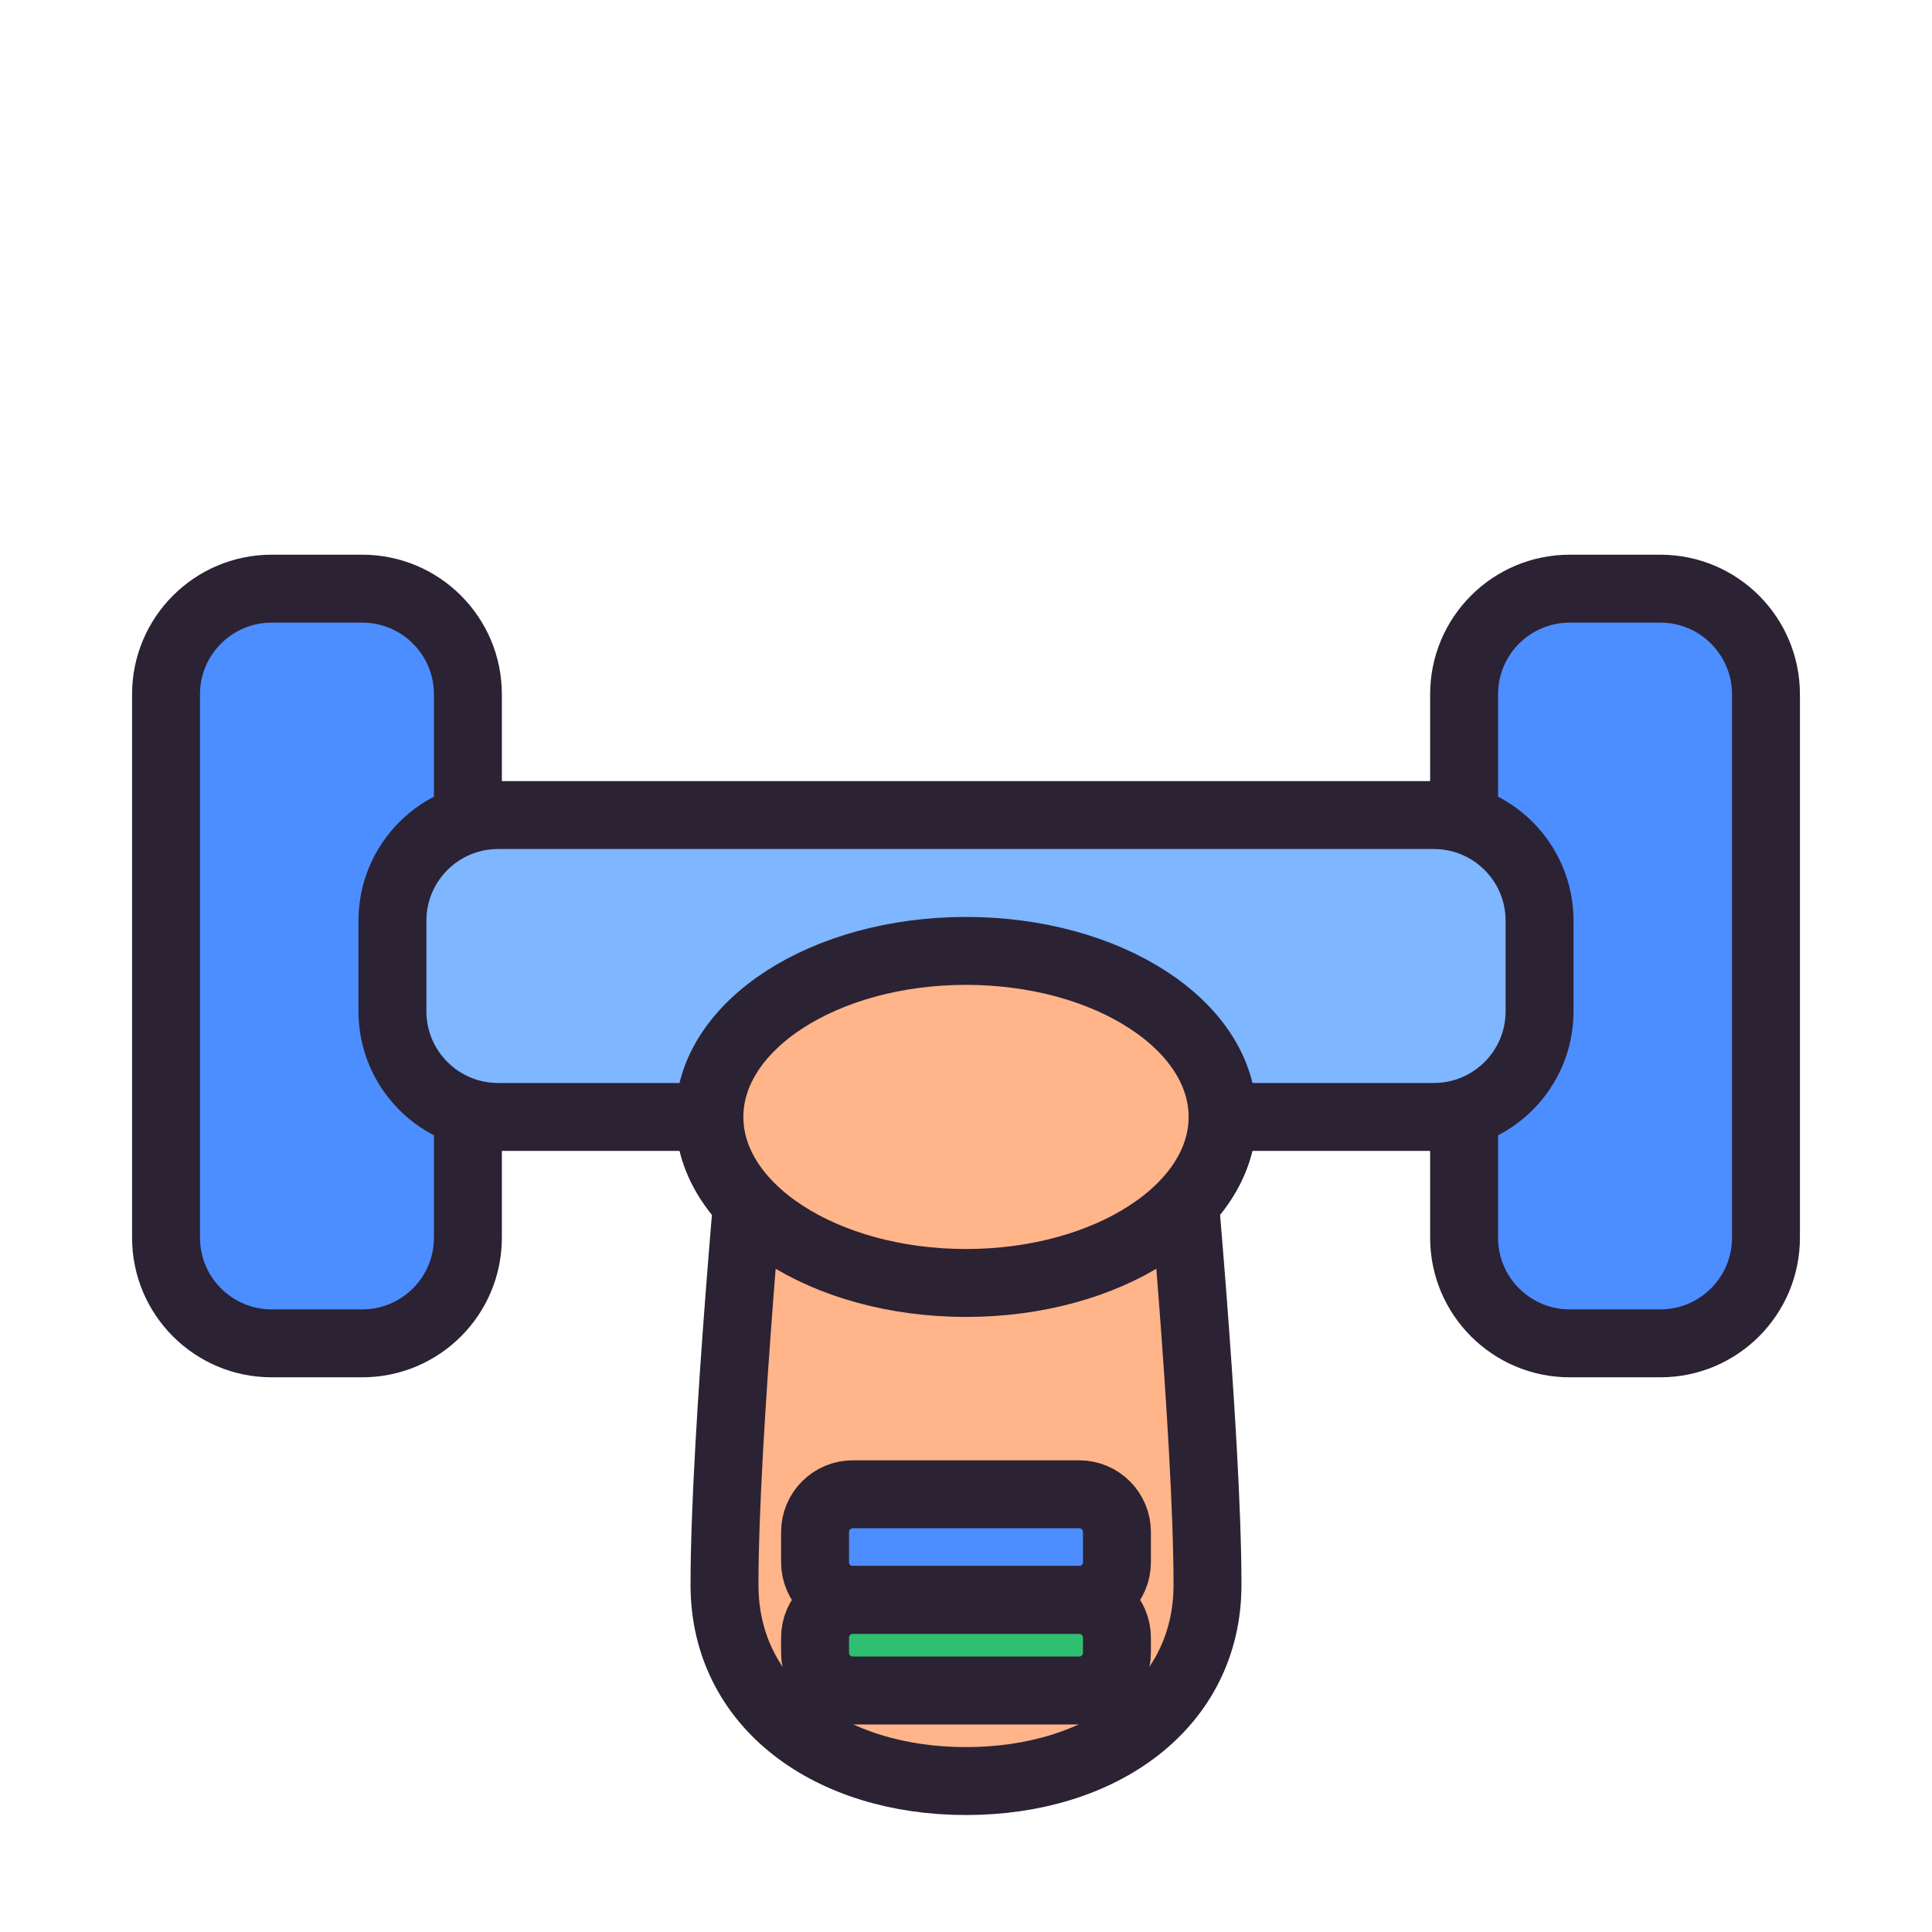
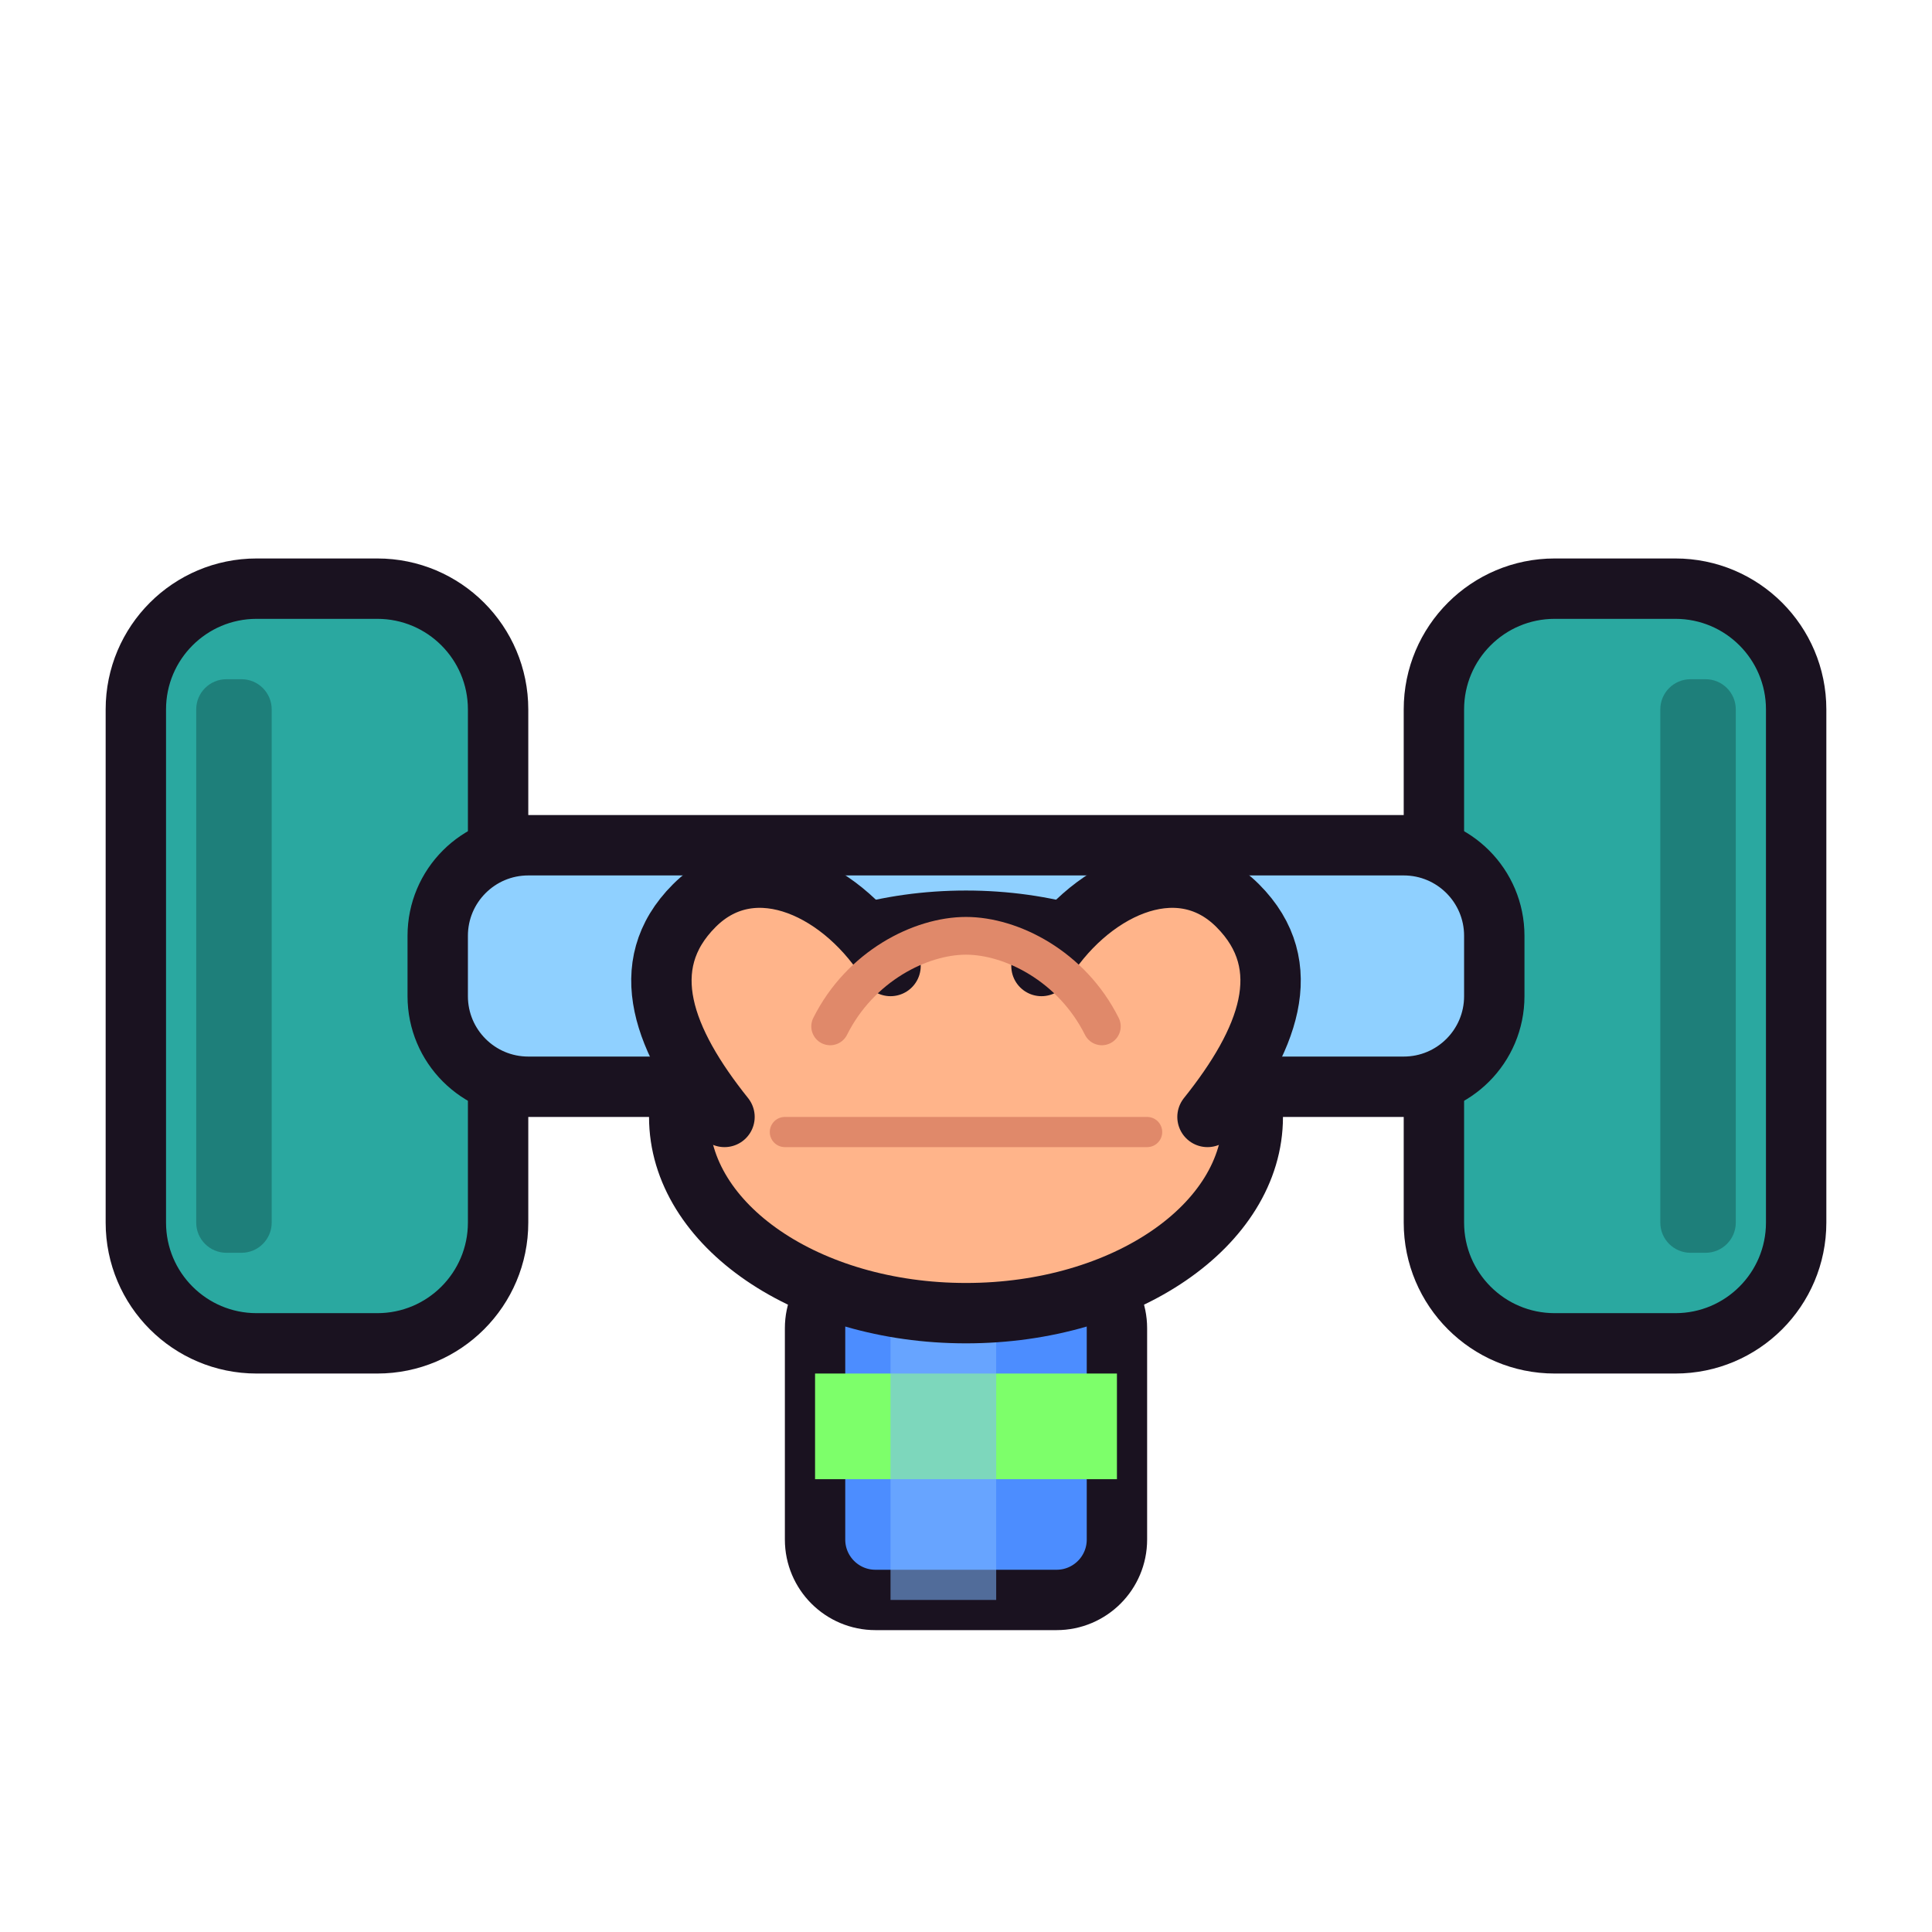
<svg xmlns="http://www.w3.org/2000/svg" viewBox="0 0 256 256" width="128" height="128">
-   <g stroke="#2b2233" stroke-width="9" stroke-linejoin="round" stroke-linecap="round">
-     <rect x="22" y="78" width="40" height="100" rx="14" fill="#4c8dff" />
-     <rect x="194" y="78" width="40" height="100" rx="14" fill="#4c8dff" />
-     <rect x="52" y="108" width="152" height="40" rx="14" fill="#7eb6ff" />
-     <path d="M100 148C100 148 96 190 96 210C96 226 110 236 128 236C146 236 160 226 160 210C160 190 156 148 156 148Z" fill="#ffb48a" />
-     <ellipse cx="128" cy="148" rx="34" ry="22" fill="#ffb48a" />
-     <rect x="108" y="198" width="40" height="14" rx="5" fill="#4c8dff" />
-     <rect x="108" y="212" width="40" height="12" rx="5" fill="#2fbf71" />
+   <g stroke="#1a1220" stroke-width="8" stroke-linejoin="round" stroke-linecap="round">
+     <rect x="18" y="78" width="48" height="100" rx="16" fill="#2aa8a0" />
+     <rect x="26" y="90" width="10" height="76" rx="4" fill="#1e7f7a" stroke="none" />
+     <rect x="190" y="78" width="48" height="100" rx="16" fill="#2aa8a0" />
+     <rect x="220" y="90" width="10" height="76" rx="4" fill="#1e7f7a" stroke="none" />
+     <rect x="58" y="112" width="140" height="32" rx="12" fill="#8fd0ff" />
+     <rect x="108" y="168" width="40" height="44" rx="8" fill="#4c8dff" />
+     <rect x="108" y="182" width="40" height="14" fill="#7dff6a" stroke="none" />
+     <rect x="118" y="168" width="14" height="44" fill="#7eb6ff" stroke="none" opacity="0.55" />
+     <ellipse cx="128" cy="148" rx="38" ry="26" fill="#ffb48a" />
+     <path d="M96 148C88 138 84 128 92 120C100 112 112 118 118 128" fill="#ffb48a" />
+     <path d="M160 148C168 138 172 128 164 120C156 112 144 118 138 128" fill="#ffb48a" />
+     <path d="M110 136C114 128 122 124 128 124C134 124 142 128 146 136" fill="none" stroke="#e0896a" stroke-width="5" />
+     <path d="M104 150H152" fill="none" stroke="#e0896a" stroke-width="4" />
  </g>
</svg>
